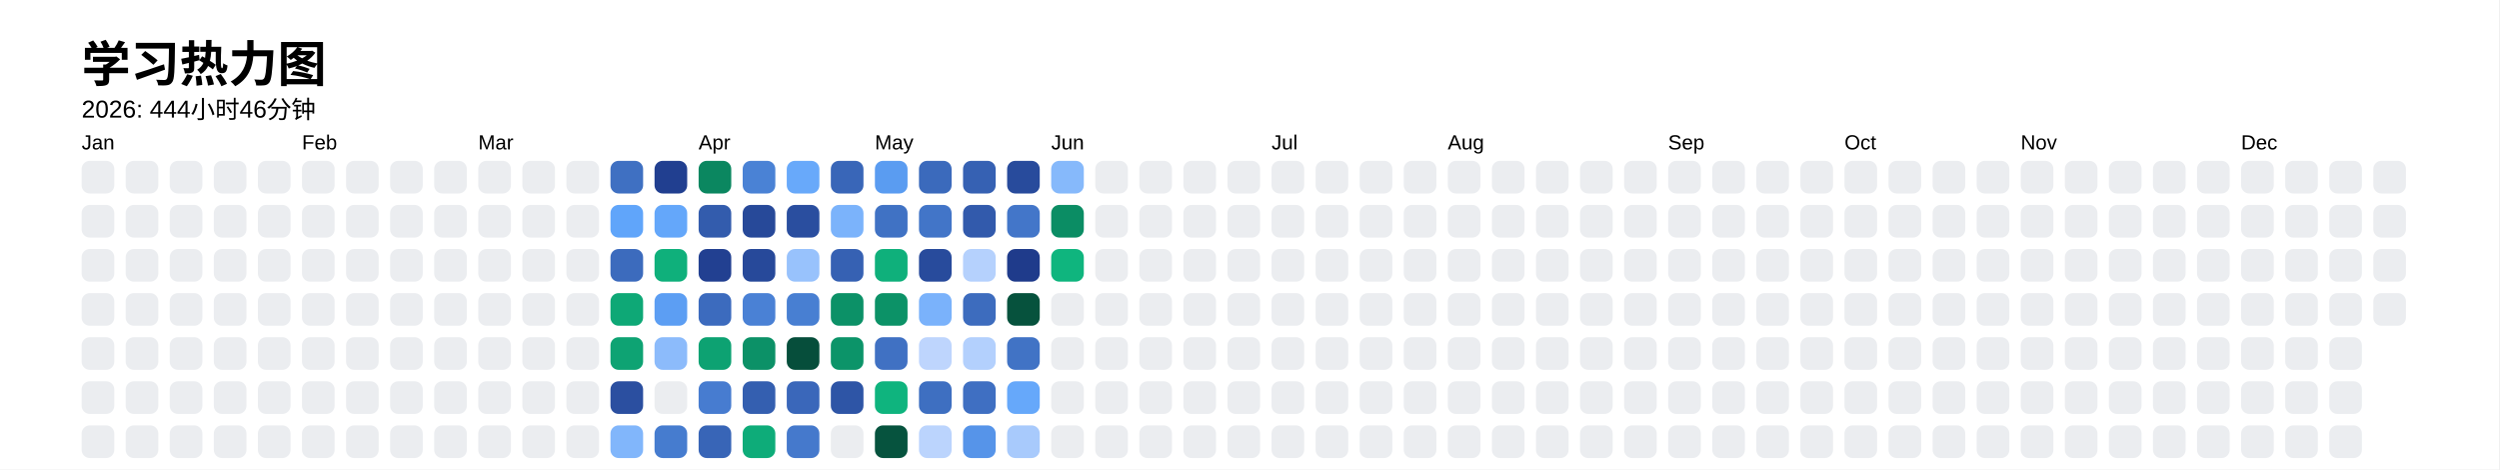
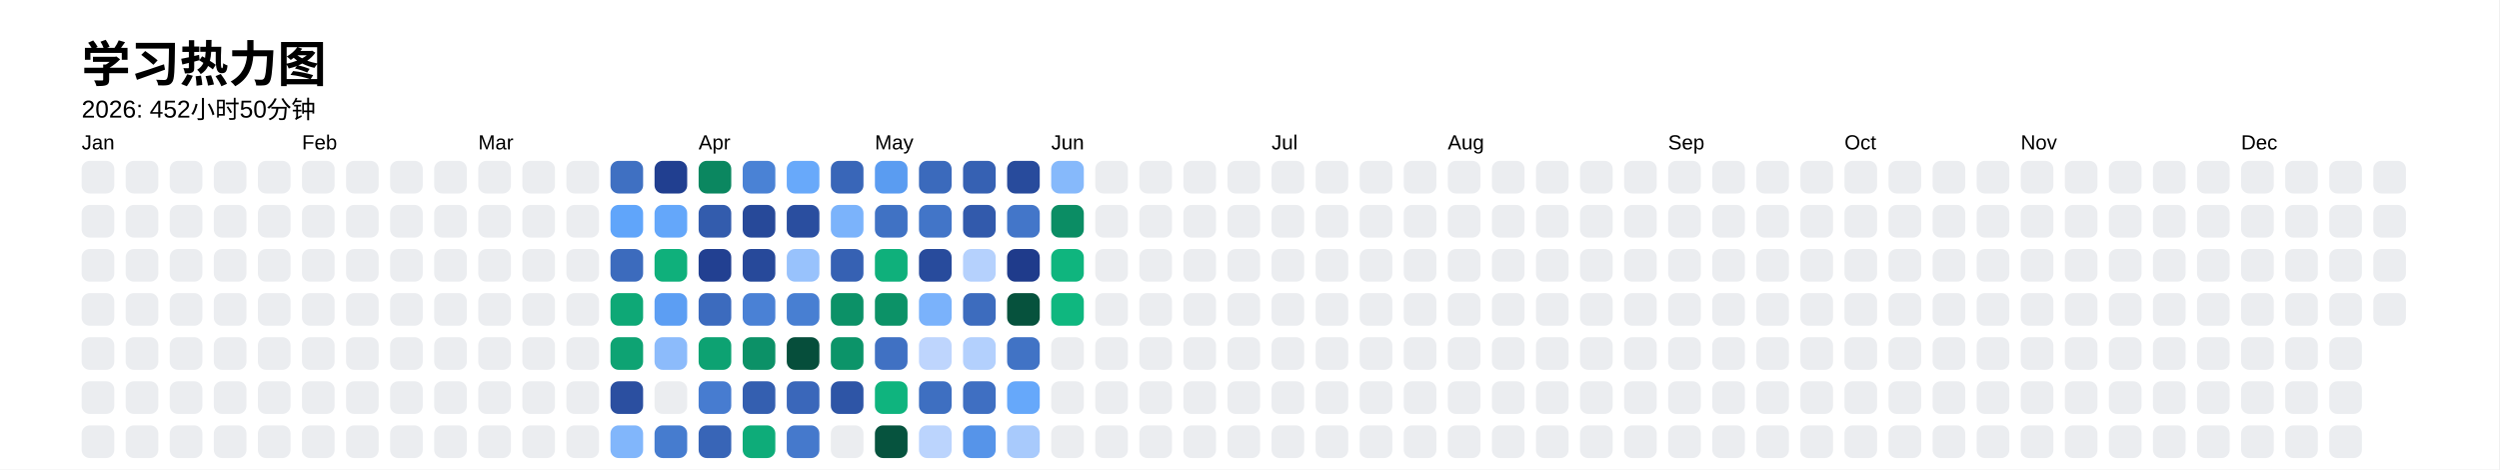
<svg xmlns="http://www.w3.org/2000/svg" style="background-color:white;" baseProfile="full" height="57.5mm" version="1.1" viewBox="0,0,306.2,57.5" width="306.2mm">
  <defs />
  <rect fill="#FFFFFF" height="57.5" width="306.2" x="0" y="0" />
  <text fill="#000000" style="font-size:6px; font-family:Arial; font-weight:bold;" x="10" y="10">学习热力图</text>
-   <text fill="#000000" style="font-size:3px; font-family:Arial;" x="10" y="14.4">2026: 444小时46分钟</text>
+   <text fill="#000000" style="font-size:3px; font-family:Arial;" x="10" y="14.4">2026: 452小时50分钟</text>
  <text fill="#000000" style="font-size:2.5px; font-family:Arial" x="10" y="18.3">Jan</text>
  <rect fill="#ebedf0" height="4" rx="1" ry="1" width="4" x="10" y="19.7" />
  <rect fill="#ebedf0" height="4" rx="1" ry="1" width="4" x="10" y="25.1" />
  <rect fill="#ebedf0" height="4" rx="1" ry="1" width="4" x="10" y="30.5" />
  <rect fill="#ebedf0" height="4" rx="1" ry="1" width="4" x="10" y="35.9" />
  <rect fill="#ebedf0" height="4" rx="1" ry="1" width="4" x="10" y="41.3" />
  <rect fill="#ebedf0" height="4" rx="1" ry="1" width="4" x="10" y="46.7" />
  <rect fill="#ebedf0" height="4" rx="1" ry="1" width="4" x="10" y="52.1" />
  <rect fill="#ebedf0" height="4" rx="1" ry="1" width="4" x="15.4" y="19.7" />
  <rect fill="#ebedf0" height="4" rx="1" ry="1" width="4" x="15.4" y="25.1" />
  <rect fill="#ebedf0" height="4" rx="1" ry="1" width="4" x="15.4" y="30.5" />
  <rect fill="#ebedf0" height="4" rx="1" ry="1" width="4" x="15.4" y="35.9" />
  <rect fill="#ebedf0" height="4" rx="1" ry="1" width="4" x="15.4" y="41.3" />
  <rect fill="#ebedf0" height="4" rx="1" ry="1" width="4" x="15.4" y="46.7" />
  <rect fill="#ebedf0" height="4" rx="1" ry="1" width="4" x="15.4" y="52.1" />
  <rect fill="#ebedf0" height="4" rx="1" ry="1" width="4" x="20.8" y="19.7" />
  <rect fill="#ebedf0" height="4" rx="1" ry="1" width="4" x="20.8" y="25.1" />
  <rect fill="#ebedf0" height="4" rx="1" ry="1" width="4" x="20.8" y="30.5" />
  <rect fill="#ebedf0" height="4" rx="1" ry="1" width="4" x="20.8" y="35.9" />
  <rect fill="#ebedf0" height="4" rx="1" ry="1" width="4" x="20.8" y="41.3" />
  <rect fill="#ebedf0" height="4" rx="1" ry="1" width="4" x="20.8" y="46.7" />
  <rect fill="#ebedf0" height="4" rx="1" ry="1" width="4" x="20.8" y="52.1" />
  <rect fill="#ebedf0" height="4" rx="1" ry="1" width="4" x="26.2" y="19.7" />
  <rect fill="#ebedf0" height="4" rx="1" ry="1" width="4" x="26.2" y="25.1" />
  <rect fill="#ebedf0" height="4" rx="1" ry="1" width="4" x="26.2" y="30.5" />
  <rect fill="#ebedf0" height="4" rx="1" ry="1" width="4" x="26.2" y="35.9" />
  <rect fill="#ebedf0" height="4" rx="1" ry="1" width="4" x="26.2" y="41.3" />
  <rect fill="#ebedf0" height="4" rx="1" ry="1" width="4" x="26.2" y="46.7" />
  <rect fill="#ebedf0" height="4" rx="1" ry="1" width="4" x="26.2" y="52.1" />
  <rect fill="#ebedf0" height="4" rx="1" ry="1" width="4" x="31.6" y="19.7" />
  <rect fill="#ebedf0" height="4" rx="1" ry="1" width="4" x="31.6" y="25.1" />
  <rect fill="#ebedf0" height="4" rx="1" ry="1" width="4" x="31.6" y="30.5" />
  <rect fill="#ebedf0" height="4" rx="1" ry="1" width="4" x="31.6" y="35.9" />
  <rect fill="#ebedf0" height="4" rx="1" ry="1" width="4" x="31.6" y="41.3" />
  <rect fill="#ebedf0" height="4" rx="1" ry="1" width="4" x="31.6" y="46.7" />
  <rect fill="#ebedf0" height="4" rx="1" ry="1" width="4" x="31.6" y="52.1" />
  <text fill="#000000" style="font-size:2.5px; font-family:Arial" x="37.0" y="18.3">Feb</text>
  <rect fill="#ebedf0" height="4" rx="1" ry="1" width="4" x="37.0" y="19.7" />
  <rect fill="#ebedf0" height="4" rx="1" ry="1" width="4" x="37.0" y="25.1" />
  <rect fill="#ebedf0" height="4" rx="1" ry="1" width="4" x="37.0" y="30.5" />
  <rect fill="#ebedf0" height="4" rx="1" ry="1" width="4" x="37.0" y="35.9" />
  <rect fill="#ebedf0" height="4" rx="1" ry="1" width="4" x="37.0" y="41.3" />
  <rect fill="#ebedf0" height="4" rx="1" ry="1" width="4" x="37.0" y="46.7" />
  <rect fill="#ebedf0" height="4" rx="1" ry="1" width="4" x="37.0" y="52.1" />
  <rect fill="#ebedf0" height="4" rx="1" ry="1" width="4" x="42.4" y="19.7" />
  <rect fill="#ebedf0" height="4" rx="1" ry="1" width="4" x="42.4" y="25.1" />
  <rect fill="#ebedf0" height="4" rx="1" ry="1" width="4" x="42.4" y="30.5" />
  <rect fill="#ebedf0" height="4" rx="1" ry="1" width="4" x="42.4" y="35.9" />
  <rect fill="#ebedf0" height="4" rx="1" ry="1" width="4" x="42.4" y="41.3" />
  <rect fill="#ebedf0" height="4" rx="1" ry="1" width="4" x="42.4" y="46.7" />
  <rect fill="#ebedf0" height="4" rx="1" ry="1" width="4" x="42.4" y="52.1" />
  <rect fill="#ebedf0" height="4" rx="1" ry="1" width="4" x="47.8" y="19.7" />
  <rect fill="#ebedf0" height="4" rx="1" ry="1" width="4" x="47.8" y="25.1" />
  <rect fill="#ebedf0" height="4" rx="1" ry="1" width="4" x="47.8" y="30.5" />
  <rect fill="#ebedf0" height="4" rx="1" ry="1" width="4" x="47.8" y="35.9" />
  <rect fill="#ebedf0" height="4" rx="1" ry="1" width="4" x="47.8" y="41.3" />
  <rect fill="#ebedf0" height="4" rx="1" ry="1" width="4" x="47.8" y="46.7" />
  <rect fill="#ebedf0" height="4" rx="1" ry="1" width="4" x="47.8" y="52.1" />
  <rect fill="#ebedf0" height="4" rx="1" ry="1" width="4" x="53.2" y="19.7" />
  <rect fill="#ebedf0" height="4" rx="1" ry="1" width="4" x="53.2" y="25.1" />
  <rect fill="#ebedf0" height="4" rx="1" ry="1" width="4" x="53.2" y="30.5" />
  <rect fill="#ebedf0" height="4" rx="1" ry="1" width="4" x="53.2" y="35.9" />
  <rect fill="#ebedf0" height="4" rx="1" ry="1" width="4" x="53.2" y="41.3" />
  <rect fill="#ebedf0" height="4" rx="1" ry="1" width="4" x="53.2" y="46.7" />
  <rect fill="#ebedf0" height="4" rx="1" ry="1" width="4" x="53.2" y="52.1" />
  <text fill="#000000" style="font-size:2.5px; font-family:Arial" x="58.6" y="18.3">Mar</text>
  <rect fill="#ebedf0" height="4" rx="1" ry="1" width="4" x="58.6" y="19.7" />
  <rect fill="#ebedf0" height="4" rx="1" ry="1" width="4" x="58.6" y="25.1" />
  <rect fill="#ebedf0" height="4" rx="1" ry="1" width="4" x="58.6" y="30.5" />
  <rect fill="#ebedf0" height="4" rx="1" ry="1" width="4" x="58.6" y="35.9" />
  <rect fill="#ebedf0" height="4" rx="1" ry="1" width="4" x="58.6" y="41.3" />
  <rect fill="#ebedf0" height="4" rx="1" ry="1" width="4" x="58.6" y="46.7" />
  <rect fill="#ebedf0" height="4" rx="1" ry="1" width="4" x="58.6" y="52.1" />
  <rect fill="#ebedf0" height="4" rx="1" ry="1" width="4" x="64" y="19.7" />
  <rect fill="#ebedf0" height="4" rx="1" ry="1" width="4" x="64" y="25.1" />
  <rect fill="#ebedf0" height="4" rx="1" ry="1" width="4" x="64" y="30.5" />
  <rect fill="#ebedf0" height="4" rx="1" ry="1" width="4" x="64" y="35.9" />
  <rect fill="#ebedf0" height="4" rx="1" ry="1" width="4" x="64" y="41.3" />
  <rect fill="#ebedf0" height="4" rx="1" ry="1" width="4" x="64" y="46.7" />
  <rect fill="#ebedf0" height="4" rx="1" ry="1" width="4" x="64" y="52.1" />
  <rect fill="#ebedf0" height="4" rx="1" ry="1" width="4" x="69.4" y="19.7" />
  <rect fill="#ebedf0" height="4" rx="1" ry="1" width="4" x="69.4" y="25.1" />
  <rect fill="#ebedf0" height="4" rx="1" ry="1" width="4" x="69.4" y="30.5" />
  <rect fill="#ebedf0" height="4" rx="1" ry="1" width="4" x="69.4" y="35.9" />
  <rect fill="#ebedf0" height="4" rx="1" ry="1" width="4" x="69.4" y="41.3" />
  <rect fill="#ebedf0" height="4" rx="1" ry="1" width="4" x="69.4" y="46.7" />
  <rect fill="#ebedf0" height="4" rx="1" ry="1" width="4" x="69.4" y="52.1" />
  <rect fill="#3f70c2" height="4" rx="1" ry="1" width="4" x="74.8" y="19.7" />
  <rect fill="#60a5fa" height="4" rx="1" ry="1" width="4" x="74.8" y="25.1" />
  <rect fill="#3c6bbd" height="4" rx="1" ry="1" width="4" x="74.8" y="30.5" />
  <rect fill="#0ea876" height="4" rx="1" ry="1" width="4" x="74.8" y="35.9" />
  <rect fill="#0ea373" height="4" rx="1" ry="1" width="4" x="74.8" y="41.3" />
  <rect fill="#2b4fa0" height="4" rx="1" ry="1" width="4" x="74.8" y="46.7" />
  <rect fill="#81b6fb" height="4" rx="1" ry="1" width="4" x="74.8" y="52.1" />
  <rect fill="#213f90" height="4" rx="1" ry="1" width="4" x="80.2" y="19.7" />
  <rect fill="#64a7fa" height="4" rx="1" ry="1" width="4" x="80.2" y="25.1" />
  <rect fill="#0fb07b" height="4" rx="1" ry="1" width="4" x="80.2" y="30.5" />
  <rect fill="#5c9ef3" height="4" rx="1" ry="1" width="4" x="80.2" y="35.9" />
  <rect fill="#8cbbfb" height="4" rx="1" ry="1" width="4" x="80.2" y="41.3" />
  <rect fill="#ebedf0" height="4" rx="1" ry="1" width="4" x="80.2" y="46.7" />
  <rect fill="#467ccf" height="4" rx="1" ry="1" width="4" x="80.2" y="52.1" />
  <text fill="#000000" style="font-size:2.5px; font-family:Arial" x="85.6" y="18.3">Apr</text>
  <rect fill="#0b8760" height="4" rx="1" ry="1" width="4" x="85.6" y="19.7" />
  <rect fill="#335cad" height="4" rx="1" ry="1" width="4" x="85.6" y="25.1" />
  <rect fill="#224091" height="4" rx="1" ry="1" width="4" x="85.6" y="30.5" />
  <rect fill="#3c6bbe" height="4" rx="1" ry="1" width="4" x="85.6" y="35.9" />
  <rect fill="#0da272" height="4" rx="1" ry="1" width="4" x="85.6" y="41.3" />
  <rect fill="#477cd0" height="4" rx="1" ry="1" width="4" x="85.6" y="46.7" />
  <rect fill="#3865b7" height="4" rx="1" ry="1" width="4" x="85.6" y="52.1" />
  <rect fill="#4a82d5" height="4" rx="1" ry="1" width="4" x="91" y="19.7" />
  <rect fill="#274999" height="4" rx="1" ry="1" width="4" x="91" y="25.1" />
  <rect fill="#27499a" height="4" rx="1" ry="1" width="4" x="91" y="30.5" />
  <rect fill="#4a81d5" height="4" rx="1" ry="1" width="4" x="91" y="35.9" />
  <rect fill="#0c9167" height="4" rx="1" ry="1" width="4" x="91" y="41.3" />
  <rect fill="#345fb0" height="4" rx="1" ry="1" width="4" x="91" y="46.7" />
  <rect fill="#0eac79" height="4" rx="1" ry="1" width="4" x="91" y="52.1" />
  <rect fill="#68a9fa" height="4" rx="1" ry="1" width="4" x="96.4" y="19.7" />
  <rect fill="#2a4e9f" height="4" rx="1" ry="1" width="4" x="96.4" y="25.1" />
  <rect fill="#98c2fc" height="4" rx="1" ry="1" width="4" x="96.4" y="30.5" />
  <rect fill="#487fd2" height="4" rx="1" ry="1" width="4" x="96.4" y="35.9" />
  <rect fill="#064e3b" height="4" rx="1" ry="1" width="4" x="96.4" y="41.3" />
  <rect fill="#3a67ba" height="4" rx="1" ry="1" width="4" x="96.4" y="46.7" />
  <rect fill="#4579cc" height="4" rx="1" ry="1" width="4" x="96.4" y="52.1" />
  <rect fill="#3966b8" height="4" rx="1" ry="1" width="4" x="101.8" y="19.7" />
  <rect fill="#7bb3fb" height="4" rx="1" ry="1" width="4" x="101.8" y="25.1" />
  <rect fill="#3661b3" height="4" rx="1" ry="1" width="4" x="101.8" y="30.5" />
  <rect fill="#0c9167" height="4" rx="1" ry="1" width="4" x="101.8" y="35.9" />
  <rect fill="#0c9469" height="4" rx="1" ry="1" width="4" x="101.8" y="41.3" />
  <rect fill="#2e55a6" height="4" rx="1" ry="1" width="4" x="101.8" y="46.7" />
  <rect fill="#ebedf0" height="4" rx="1" ry="1" width="4" x="101.8" y="52.1" />
  <text fill="#000000" style="font-size:2.5px; font-family:Arial" x="107.2" y="18.3">May</text>
  <rect fill="#5a9cf1" height="4" rx="1" ry="1" width="4" x="107.2" y="19.7" />
  <rect fill="#4072c4" height="4" rx="1" ry="1" width="4" x="107.2" y="25.1" />
  <rect fill="#0fb07b" height="4" rx="1" ry="1" width="4" x="107.2" y="30.5" />
  <rect fill="#0c9267" height="4" rx="1" ry="1" width="4" x="107.2" y="35.9" />
  <rect fill="#4071c3" height="4" rx="1" ry="1" width="4" x="107.2" y="41.3" />
  <rect fill="#0fb47e" height="4" rx="1" ry="1" width="4" x="107.2" y="46.7" />
  <rect fill="#06533e" height="4" rx="1" ry="1" width="4" x="107.2" y="52.1" />
  <rect fill="#3b6abc" height="4" rx="1" ry="1" width="4" x="112.6" y="19.7" />
  <rect fill="#4275c8" height="4" rx="1" ry="1" width="4" x="112.6" y="25.1" />
  <rect fill="#284b9c" height="4" rx="1" ry="1" width="4" x="112.6" y="30.5" />
  <rect fill="#7ab2fb" height="4" rx="1" ry="1" width="4" x="112.6" y="35.9" />
  <rect fill="#bed5fd" height="4" rx="1" ry="1" width="4" x="112.6" y="41.3" />
  <rect fill="#3e6fc1" height="4" rx="1" ry="1" width="4" x="112.6" y="46.7" />
  <rect fill="#bbd4fd" height="4" rx="1" ry="1" width="4" x="112.6" y="52.1" />
  <rect fill="#3661b3" height="4" rx="1" ry="1" width="4" x="118" y="19.7" />
  <rect fill="#325aac" height="4" rx="1" ry="1" width="4" x="118" y="25.1" />
  <rect fill="#b5d1fd" height="4" rx="1" ry="1" width="4" x="118" y="30.5" />
  <rect fill="#3d6cbe" height="4" rx="1" ry="1" width="4" x="118" y="35.9" />
  <rect fill="#b3d0fd" height="4" rx="1" ry="1" width="4" x="118" y="41.3" />
  <rect fill="#3f6fc2" height="4" rx="1" ry="1" width="4" x="118" y="46.7" />
  <rect fill="#5694e9" height="4" rx="1" ry="1" width="4" x="118" y="52.1" />
  <rect fill="#284b9c" height="4" rx="1" ry="1" width="4" x="123.4" y="19.7" />
  <rect fill="#4376c9" height="4" rx="1" ry="1" width="4" x="123.4" y="25.1" />
  <rect fill="#1f3b8b" height="4" rx="1" ry="1" width="4" x="123.4" y="30.5" />
  <rect fill="#06523d" height="4" rx="1" ry="1" width="4" x="123.4" y="35.9" />
  <rect fill="#4173c5" height="4" rx="1" ry="1" width="4" x="123.4" y="41.3" />
  <rect fill="#66a8fa" height="4" rx="1" ry="1" width="4" x="123.4" y="46.7" />
  <rect fill="#a8cafc" height="4" rx="1" ry="1" width="4" x="123.4" y="52.1" />
  <text fill="#000000" style="font-size:2.5px; font-family:Arial" x="128.8" y="18.3">Jun</text>
  <rect fill="#86b9fb" height="4" rx="1" ry="1" width="4" x="128.8" y="19.7" />
  <rect fill="#0b8d64" height="4" rx="1" ry="1" width="4" x="128.8" y="25.1" />
  <rect fill="#0fb57e" height="4" rx="1" ry="1" width="4" x="128.8" y="30.5" />
-   <rect fill="#ebedf0" height="4" rx="1" ry="1" width="4" x="128.8" y="35.9" />
+   <rect fill="#0fb77f" height="4" rx="1" ry="1" width="4" x="128.8" y="35.9" />
  <rect fill="#ebedf0" height="4" rx="1" ry="1" width="4" x="128.8" y="41.3" />
  <rect fill="#ebedf0" height="4" rx="1" ry="1" width="4" x="128.8" y="46.7" />
  <rect fill="#ebedf0" height="4" rx="1" ry="1" width="4" x="128.8" y="52.1" />
  <rect fill="#ebedf0" height="4" rx="1" ry="1" width="4" x="134.2" y="19.7" />
  <rect fill="#ebedf0" height="4" rx="1" ry="1" width="4" x="134.2" y="25.1" />
  <rect fill="#ebedf0" height="4" rx="1" ry="1" width="4" x="134.2" y="30.5" />
  <rect fill="#ebedf0" height="4" rx="1" ry="1" width="4" x="134.2" y="35.9" />
  <rect fill="#ebedf0" height="4" rx="1" ry="1" width="4" x="134.2" y="41.3" />
  <rect fill="#ebedf0" height="4" rx="1" ry="1" width="4" x="134.2" y="46.7" />
  <rect fill="#ebedf0" height="4" rx="1" ry="1" width="4" x="134.2" y="52.1" />
  <rect fill="#ebedf0" height="4" rx="1" ry="1" width="4" x="139.6" y="19.7" />
  <rect fill="#ebedf0" height="4" rx="1" ry="1" width="4" x="139.6" y="25.1" />
  <rect fill="#ebedf0" height="4" rx="1" ry="1" width="4" x="139.6" y="30.5" />
  <rect fill="#ebedf0" height="4" rx="1" ry="1" width="4" x="139.6" y="35.9" />
  <rect fill="#ebedf0" height="4" rx="1" ry="1" width="4" x="139.6" y="41.3" />
  <rect fill="#ebedf0" height="4" rx="1" ry="1" width="4" x="139.6" y="46.7" />
  <rect fill="#ebedf0" height="4" rx="1" ry="1" width="4" x="139.6" y="52.1" />
  <rect fill="#ebedf0" height="4" rx="1" ry="1" width="4" x="145" y="19.7" />
  <rect fill="#ebedf0" height="4" rx="1" ry="1" width="4" x="145" y="25.1" />
  <rect fill="#ebedf0" height="4" rx="1" ry="1" width="4" x="145" y="30.5" />
  <rect fill="#ebedf0" height="4" rx="1" ry="1" width="4" x="145" y="35.9" />
  <rect fill="#ebedf0" height="4" rx="1" ry="1" width="4" x="145" y="41.3" />
  <rect fill="#ebedf0" height="4" rx="1" ry="1" width="4" x="145" y="46.7" />
  <rect fill="#ebedf0" height="4" rx="1" ry="1" width="4" x="145" y="52.1" />
  <rect fill="#ebedf0" height="4" rx="1" ry="1" width="4" x="150.4" y="19.7" />
  <rect fill="#ebedf0" height="4" rx="1" ry="1" width="4" x="150.4" y="25.1" />
  <rect fill="#ebedf0" height="4" rx="1" ry="1" width="4" x="150.4" y="30.5" />
  <rect fill="#ebedf0" height="4" rx="1" ry="1" width="4" x="150.4" y="35.9" />
  <rect fill="#ebedf0" height="4" rx="1" ry="1" width="4" x="150.4" y="41.3" />
  <rect fill="#ebedf0" height="4" rx="1" ry="1" width="4" x="150.4" y="46.7" />
  <rect fill="#ebedf0" height="4" rx="1" ry="1" width="4" x="150.4" y="52.1" />
  <text fill="#000000" style="font-size:2.5px; font-family:Arial" x="155.8" y="18.3">Jul</text>
  <rect fill="#ebedf0" height="4" rx="1" ry="1" width="4" x="155.8" y="19.7" />
  <rect fill="#ebedf0" height="4" rx="1" ry="1" width="4" x="155.8" y="25.1" />
  <rect fill="#ebedf0" height="4" rx="1" ry="1" width="4" x="155.8" y="30.5" />
  <rect fill="#ebedf0" height="4" rx="1" ry="1" width="4" x="155.8" y="35.9" />
  <rect fill="#ebedf0" height="4" rx="1" ry="1" width="4" x="155.8" y="41.3" />
  <rect fill="#ebedf0" height="4" rx="1" ry="1" width="4" x="155.8" y="46.7" />
  <rect fill="#ebedf0" height="4" rx="1" ry="1" width="4" x="155.8" y="52.1" />
  <rect fill="#ebedf0" height="4" rx="1" ry="1" width="4" x="161.2" y="19.7" />
  <rect fill="#ebedf0" height="4" rx="1" ry="1" width="4" x="161.2" y="25.1" />
  <rect fill="#ebedf0" height="4" rx="1" ry="1" width="4" x="161.2" y="30.5" />
  <rect fill="#ebedf0" height="4" rx="1" ry="1" width="4" x="161.2" y="35.9" />
  <rect fill="#ebedf0" height="4" rx="1" ry="1" width="4" x="161.2" y="41.3" />
  <rect fill="#ebedf0" height="4" rx="1" ry="1" width="4" x="161.2" y="46.7" />
  <rect fill="#ebedf0" height="4" rx="1" ry="1" width="4" x="161.2" y="52.1" />
  <rect fill="#ebedf0" height="4" rx="1" ry="1" width="4" x="166.6" y="19.7" />
  <rect fill="#ebedf0" height="4" rx="1" ry="1" width="4" x="166.6" y="25.1" />
  <rect fill="#ebedf0" height="4" rx="1" ry="1" width="4" x="166.6" y="30.5" />
  <rect fill="#ebedf0" height="4" rx="1" ry="1" width="4" x="166.6" y="35.9" />
  <rect fill="#ebedf0" height="4" rx="1" ry="1" width="4" x="166.6" y="41.3" />
  <rect fill="#ebedf0" height="4" rx="1" ry="1" width="4" x="166.6" y="46.7" />
  <rect fill="#ebedf0" height="4" rx="1" ry="1" width="4" x="166.6" y="52.1" />
  <rect fill="#ebedf0" height="4" rx="1" ry="1" width="4" x="172" y="19.7" />
  <rect fill="#ebedf0" height="4" rx="1" ry="1" width="4" x="172" y="25.1" />
  <rect fill="#ebedf0" height="4" rx="1" ry="1" width="4" x="172" y="30.5" />
  <rect fill="#ebedf0" height="4" rx="1" ry="1" width="4" x="172" y="35.9" />
  <rect fill="#ebedf0" height="4" rx="1" ry="1" width="4" x="172" y="41.3" />
  <rect fill="#ebedf0" height="4" rx="1" ry="1" width="4" x="172" y="46.7" />
  <rect fill="#ebedf0" height="4" rx="1" ry="1" width="4" x="172" y="52.1" />
  <text fill="#000000" style="font-size:2.5px; font-family:Arial" x="177.4" y="18.3">Aug</text>
  <rect fill="#ebedf0" height="4" rx="1" ry="1" width="4" x="177.4" y="19.7" />
  <rect fill="#ebedf0" height="4" rx="1" ry="1" width="4" x="177.4" y="25.1" />
  <rect fill="#ebedf0" height="4" rx="1" ry="1" width="4" x="177.4" y="30.5" />
  <rect fill="#ebedf0" height="4" rx="1" ry="1" width="4" x="177.4" y="35.9" />
  <rect fill="#ebedf0" height="4" rx="1" ry="1" width="4" x="177.4" y="41.3" />
  <rect fill="#ebedf0" height="4" rx="1" ry="1" width="4" x="177.4" y="46.7" />
  <rect fill="#ebedf0" height="4" rx="1" ry="1" width="4" x="177.4" y="52.1" />
  <rect fill="#ebedf0" height="4" rx="1" ry="1" width="4" x="182.8" y="19.7" />
  <rect fill="#ebedf0" height="4" rx="1" ry="1" width="4" x="182.8" y="25.1" />
  <rect fill="#ebedf0" height="4" rx="1" ry="1" width="4" x="182.8" y="30.5" />
  <rect fill="#ebedf0" height="4" rx="1" ry="1" width="4" x="182.8" y="35.9" />
  <rect fill="#ebedf0" height="4" rx="1" ry="1" width="4" x="182.8" y="41.3" />
  <rect fill="#ebedf0" height="4" rx="1" ry="1" width="4" x="182.8" y="46.7" />
  <rect fill="#ebedf0" height="4" rx="1" ry="1" width="4" x="182.8" y="52.1" />
  <rect fill="#ebedf0" height="4" rx="1" ry="1" width="4" x="188.2" y="19.7" />
  <rect fill="#ebedf0" height="4" rx="1" ry="1" width="4" x="188.2" y="25.1" />
  <rect fill="#ebedf0" height="4" rx="1" ry="1" width="4" x="188.2" y="30.5" />
  <rect fill="#ebedf0" height="4" rx="1" ry="1" width="4" x="188.2" y="35.9" />
  <rect fill="#ebedf0" height="4" rx="1" ry="1" width="4" x="188.2" y="41.3" />
  <rect fill="#ebedf0" height="4" rx="1" ry="1" width="4" x="188.2" y="46.7" />
  <rect fill="#ebedf0" height="4" rx="1" ry="1" width="4" x="188.2" y="52.1" />
  <rect fill="#ebedf0" height="4" rx="1" ry="1" width="4" x="193.6" y="19.7" />
  <rect fill="#ebedf0" height="4" rx="1" ry="1" width="4" x="193.6" y="25.1" />
  <rect fill="#ebedf0" height="4" rx="1" ry="1" width="4" x="193.6" y="30.5" />
  <rect fill="#ebedf0" height="4" rx="1" ry="1" width="4" x="193.6" y="35.9" />
  <rect fill="#ebedf0" height="4" rx="1" ry="1" width="4" x="193.6" y="41.3" />
  <rect fill="#ebedf0" height="4" rx="1" ry="1" width="4" x="193.6" y="46.7" />
  <rect fill="#ebedf0" height="4" rx="1" ry="1" width="4" x="193.6" y="52.1" />
  <rect fill="#ebedf0" height="4" rx="1" ry="1" width="4" x="199" y="19.7" />
  <rect fill="#ebedf0" height="4" rx="1" ry="1" width="4" x="199" y="25.1" />
  <rect fill="#ebedf0" height="4" rx="1" ry="1" width="4" x="199" y="30.5" />
  <rect fill="#ebedf0" height="4" rx="1" ry="1" width="4" x="199" y="35.9" />
  <rect fill="#ebedf0" height="4" rx="1" ry="1" width="4" x="199" y="41.3" />
  <rect fill="#ebedf0" height="4" rx="1" ry="1" width="4" x="199" y="46.7" />
  <rect fill="#ebedf0" height="4" rx="1" ry="1" width="4" x="199" y="52.1" />
  <text fill="#000000" style="font-size:2.5px; font-family:Arial" x="204.4" y="18.3">Sep</text>
  <rect fill="#ebedf0" height="4" rx="1" ry="1" width="4" x="204.4" y="19.7" />
  <rect fill="#ebedf0" height="4" rx="1" ry="1" width="4" x="204.4" y="25.1" />
  <rect fill="#ebedf0" height="4" rx="1" ry="1" width="4" x="204.4" y="30.5" />
  <rect fill="#ebedf0" height="4" rx="1" ry="1" width="4" x="204.4" y="35.9" />
  <rect fill="#ebedf0" height="4" rx="1" ry="1" width="4" x="204.4" y="41.3" />
  <rect fill="#ebedf0" height="4" rx="1" ry="1" width="4" x="204.4" y="46.7" />
  <rect fill="#ebedf0" height="4" rx="1" ry="1" width="4" x="204.4" y="52.1" />
  <rect fill="#ebedf0" height="4" rx="1" ry="1" width="4" x="209.8" y="19.7" />
  <rect fill="#ebedf0" height="4" rx="1" ry="1" width="4" x="209.8" y="25.1" />
  <rect fill="#ebedf0" height="4" rx="1" ry="1" width="4" x="209.8" y="30.5" />
  <rect fill="#ebedf0" height="4" rx="1" ry="1" width="4" x="209.8" y="35.9" />
  <rect fill="#ebedf0" height="4" rx="1" ry="1" width="4" x="209.8" y="41.3" />
  <rect fill="#ebedf0" height="4" rx="1" ry="1" width="4" x="209.8" y="46.7" />
  <rect fill="#ebedf0" height="4" rx="1" ry="1" width="4" x="209.8" y="52.1" />
  <rect fill="#ebedf0" height="4" rx="1" ry="1" width="4" x="215.2" y="19.7" />
  <rect fill="#ebedf0" height="4" rx="1" ry="1" width="4" x="215.2" y="25.1" />
  <rect fill="#ebedf0" height="4" rx="1" ry="1" width="4" x="215.2" y="30.5" />
  <rect fill="#ebedf0" height="4" rx="1" ry="1" width="4" x="215.2" y="35.9" />
  <rect fill="#ebedf0" height="4" rx="1" ry="1" width="4" x="215.2" y="41.3" />
  <rect fill="#ebedf0" height="4" rx="1" ry="1" width="4" x="215.2" y="46.7" />
  <rect fill="#ebedf0" height="4" rx="1" ry="1" width="4" x="215.2" y="52.1" />
  <rect fill="#ebedf0" height="4" rx="1" ry="1" width="4" x="220.6" y="19.7" />
  <rect fill="#ebedf0" height="4" rx="1" ry="1" width="4" x="220.6" y="25.1" />
  <rect fill="#ebedf0" height="4" rx="1" ry="1" width="4" x="220.6" y="30.5" />
  <rect fill="#ebedf0" height="4" rx="1" ry="1" width="4" x="220.6" y="35.9" />
  <rect fill="#ebedf0" height="4" rx="1" ry="1" width="4" x="220.6" y="41.3" />
  <rect fill="#ebedf0" height="4" rx="1" ry="1" width="4" x="220.6" y="46.7" />
  <rect fill="#ebedf0" height="4" rx="1" ry="1" width="4" x="220.6" y="52.1" />
  <text fill="#000000" style="font-size:2.5px; font-family:Arial" x="226" y="18.3">Oct</text>
  <rect fill="#ebedf0" height="4" rx="1" ry="1" width="4" x="226" y="19.7" />
  <rect fill="#ebedf0" height="4" rx="1" ry="1" width="4" x="226" y="25.1" />
  <rect fill="#ebedf0" height="4" rx="1" ry="1" width="4" x="226" y="30.5" />
  <rect fill="#ebedf0" height="4" rx="1" ry="1" width="4" x="226" y="35.9" />
  <rect fill="#ebedf0" height="4" rx="1" ry="1" width="4" x="226" y="41.3" />
  <rect fill="#ebedf0" height="4" rx="1" ry="1" width="4" x="226" y="46.7" />
  <rect fill="#ebedf0" height="4" rx="1" ry="1" width="4" x="226" y="52.1" />
  <rect fill="#ebedf0" height="4" rx="1" ry="1" width="4" x="231.4" y="19.7" />
  <rect fill="#ebedf0" height="4" rx="1" ry="1" width="4" x="231.4" y="25.1" />
  <rect fill="#ebedf0" height="4" rx="1" ry="1" width="4" x="231.4" y="30.5" />
  <rect fill="#ebedf0" height="4" rx="1" ry="1" width="4" x="231.4" y="35.9" />
  <rect fill="#ebedf0" height="4" rx="1" ry="1" width="4" x="231.4" y="41.3" />
  <rect fill="#ebedf0" height="4" rx="1" ry="1" width="4" x="231.4" y="46.7" />
  <rect fill="#ebedf0" height="4" rx="1" ry="1" width="4" x="231.4" y="52.1" />
  <rect fill="#ebedf0" height="4" rx="1" ry="1" width="4" x="236.8" y="19.7" />
  <rect fill="#ebedf0" height="4" rx="1" ry="1" width="4" x="236.8" y="25.1" />
  <rect fill="#ebedf0" height="4" rx="1" ry="1" width="4" x="236.8" y="30.5" />
  <rect fill="#ebedf0" height="4" rx="1" ry="1" width="4" x="236.8" y="35.9" />
  <rect fill="#ebedf0" height="4" rx="1" ry="1" width="4" x="236.8" y="41.3" />
  <rect fill="#ebedf0" height="4" rx="1" ry="1" width="4" x="236.8" y="46.7" />
  <rect fill="#ebedf0" height="4" rx="1" ry="1" width="4" x="236.8" y="52.1" />
  <rect fill="#ebedf0" height="4" rx="1" ry="1" width="4" x="242.2" y="19.7" />
  <rect fill="#ebedf0" height="4" rx="1" ry="1" width="4" x="242.2" y="25.1" />
  <rect fill="#ebedf0" height="4" rx="1" ry="1" width="4" x="242.2" y="30.5" />
  <rect fill="#ebedf0" height="4" rx="1" ry="1" width="4" x="242.2" y="35.9" />
  <rect fill="#ebedf0" height="4" rx="1" ry="1" width="4" x="242.2" y="41.3" />
  <rect fill="#ebedf0" height="4" rx="1" ry="1" width="4" x="242.2" y="46.7" />
  <rect fill="#ebedf0" height="4" rx="1" ry="1" width="4" x="242.2" y="52.1" />
  <text fill="#000000" style="font-size:2.5px; font-family:Arial" x="247.6" y="18.3">Nov</text>
  <rect fill="#ebedf0" height="4" rx="1" ry="1" width="4" x="247.6" y="19.7" />
  <rect fill="#ebedf0" height="4" rx="1" ry="1" width="4" x="247.6" y="25.1" />
  <rect fill="#ebedf0" height="4" rx="1" ry="1" width="4" x="247.6" y="30.5" />
  <rect fill="#ebedf0" height="4" rx="1" ry="1" width="4" x="247.6" y="35.9" />
  <rect fill="#ebedf0" height="4" rx="1" ry="1" width="4" x="247.6" y="41.3" />
  <rect fill="#ebedf0" height="4" rx="1" ry="1" width="4" x="247.6" y="46.7" />
  <rect fill="#ebedf0" height="4" rx="1" ry="1" width="4" x="247.6" y="52.1" />
  <rect fill="#ebedf0" height="4" rx="1" ry="1" width="4" x="253" y="19.7" />
  <rect fill="#ebedf0" height="4" rx="1" ry="1" width="4" x="253" y="25.1" />
  <rect fill="#ebedf0" height="4" rx="1" ry="1" width="4" x="253" y="30.5" />
  <rect fill="#ebedf0" height="4" rx="1" ry="1" width="4" x="253" y="35.9" />
  <rect fill="#ebedf0" height="4" rx="1" ry="1" width="4" x="253" y="41.3" />
  <rect fill="#ebedf0" height="4" rx="1" ry="1" width="4" x="253" y="46.7" />
  <rect fill="#ebedf0" height="4" rx="1" ry="1" width="4" x="253" y="52.1" />
  <rect fill="#ebedf0" height="4" rx="1" ry="1" width="4" x="258.4" y="19.7" />
  <rect fill="#ebedf0" height="4" rx="1" ry="1" width="4" x="258.4" y="25.1" />
  <rect fill="#ebedf0" height="4" rx="1" ry="1" width="4" x="258.4" y="30.5" />
  <rect fill="#ebedf0" height="4" rx="1" ry="1" width="4" x="258.4" y="35.9" />
  <rect fill="#ebedf0" height="4" rx="1" ry="1" width="4" x="258.4" y="41.3" />
  <rect fill="#ebedf0" height="4" rx="1" ry="1" width="4" x="258.4" y="46.7" />
  <rect fill="#ebedf0" height="4" rx="1" ry="1" width="4" x="258.4" y="52.1" />
  <rect fill="#ebedf0" height="4" rx="1" ry="1" width="4" x="263.8" y="19.7" />
  <rect fill="#ebedf0" height="4" rx="1" ry="1" width="4" x="263.8" y="25.1" />
  <rect fill="#ebedf0" height="4" rx="1" ry="1" width="4" x="263.8" y="30.5" />
  <rect fill="#ebedf0" height="4" rx="1" ry="1" width="4" x="263.8" y="35.9" />
  <rect fill="#ebedf0" height="4" rx="1" ry="1" width="4" x="263.8" y="41.3" />
  <rect fill="#ebedf0" height="4" rx="1" ry="1" width="4" x="263.8" y="46.7" />
  <rect fill="#ebedf0" height="4" rx="1" ry="1" width="4" x="263.8" y="52.1" />
  <rect fill="#ebedf0" height="4" rx="1" ry="1" width="4" x="269.2" y="19.7" />
  <rect fill="#ebedf0" height="4" rx="1" ry="1" width="4" x="269.2" y="25.1" />
  <rect fill="#ebedf0" height="4" rx="1" ry="1" width="4" x="269.2" y="30.5" />
  <rect fill="#ebedf0" height="4" rx="1" ry="1" width="4" x="269.2" y="35.9" />
  <rect fill="#ebedf0" height="4" rx="1" ry="1" width="4" x="269.2" y="41.3" />
  <rect fill="#ebedf0" height="4" rx="1" ry="1" width="4" x="269.2" y="46.7" />
  <rect fill="#ebedf0" height="4" rx="1" ry="1" width="4" x="269.2" y="52.1" />
  <text fill="#000000" style="font-size:2.5px; font-family:Arial" x="274.6" y="18.3">Dec</text>
  <rect fill="#ebedf0" height="4" rx="1" ry="1" width="4" x="274.6" y="19.7" />
  <rect fill="#ebedf0" height="4" rx="1" ry="1" width="4" x="274.6" y="25.1" />
  <rect fill="#ebedf0" height="4" rx="1" ry="1" width="4" x="274.6" y="30.5" />
  <rect fill="#ebedf0" height="4" rx="1" ry="1" width="4" x="274.6" y="35.9" />
  <rect fill="#ebedf0" height="4" rx="1" ry="1" width="4" x="274.6" y="41.3" />
  <rect fill="#ebedf0" height="4" rx="1" ry="1" width="4" x="274.6" y="46.7" />
  <rect fill="#ebedf0" height="4" rx="1" ry="1" width="4" x="274.6" y="52.1" />
  <rect fill="#ebedf0" height="4" rx="1" ry="1" width="4" x="280" y="19.7" />
  <rect fill="#ebedf0" height="4" rx="1" ry="1" width="4" x="280" y="25.1" />
  <rect fill="#ebedf0" height="4" rx="1" ry="1" width="4" x="280" y="30.5" />
  <rect fill="#ebedf0" height="4" rx="1" ry="1" width="4" x="280" y="35.9" />
  <rect fill="#ebedf0" height="4" rx="1" ry="1" width="4" x="280" y="41.3" />
  <rect fill="#ebedf0" height="4" rx="1" ry="1" width="4" x="280" y="46.7" />
  <rect fill="#ebedf0" height="4" rx="1" ry="1" width="4" x="280" y="52.1" />
  <rect fill="#ebedf0" height="4" rx="1" ry="1" width="4" x="285.4" y="19.7" />
  <rect fill="#ebedf0" height="4" rx="1" ry="1" width="4" x="285.4" y="25.1" />
  <rect fill="#ebedf0" height="4" rx="1" ry="1" width="4" x="285.4" y="30.5" />
  <rect fill="#ebedf0" height="4" rx="1" ry="1" width="4" x="285.4" y="35.9" />
  <rect fill="#ebedf0" height="4" rx="1" ry="1" width="4" x="285.4" y="41.3" />
  <rect fill="#ebedf0" height="4" rx="1" ry="1" width="4" x="285.4" y="46.7" />
  <rect fill="#ebedf0" height="4" rx="1" ry="1" width="4" x="285.4" y="52.1" />
  <rect fill="#ebedf0" height="4" rx="1" ry="1" width="4" x="290.8" y="19.7" />
  <rect fill="#ebedf0" height="4" rx="1" ry="1" width="4" x="290.8" y="25.1" />
  <rect fill="#ebedf0" height="4" rx="1" ry="1" width="4" x="290.8" y="30.5" />
  <rect fill="#ebedf0" height="4" rx="1" ry="1" width="4" x="290.8" y="35.9" />
</svg>
